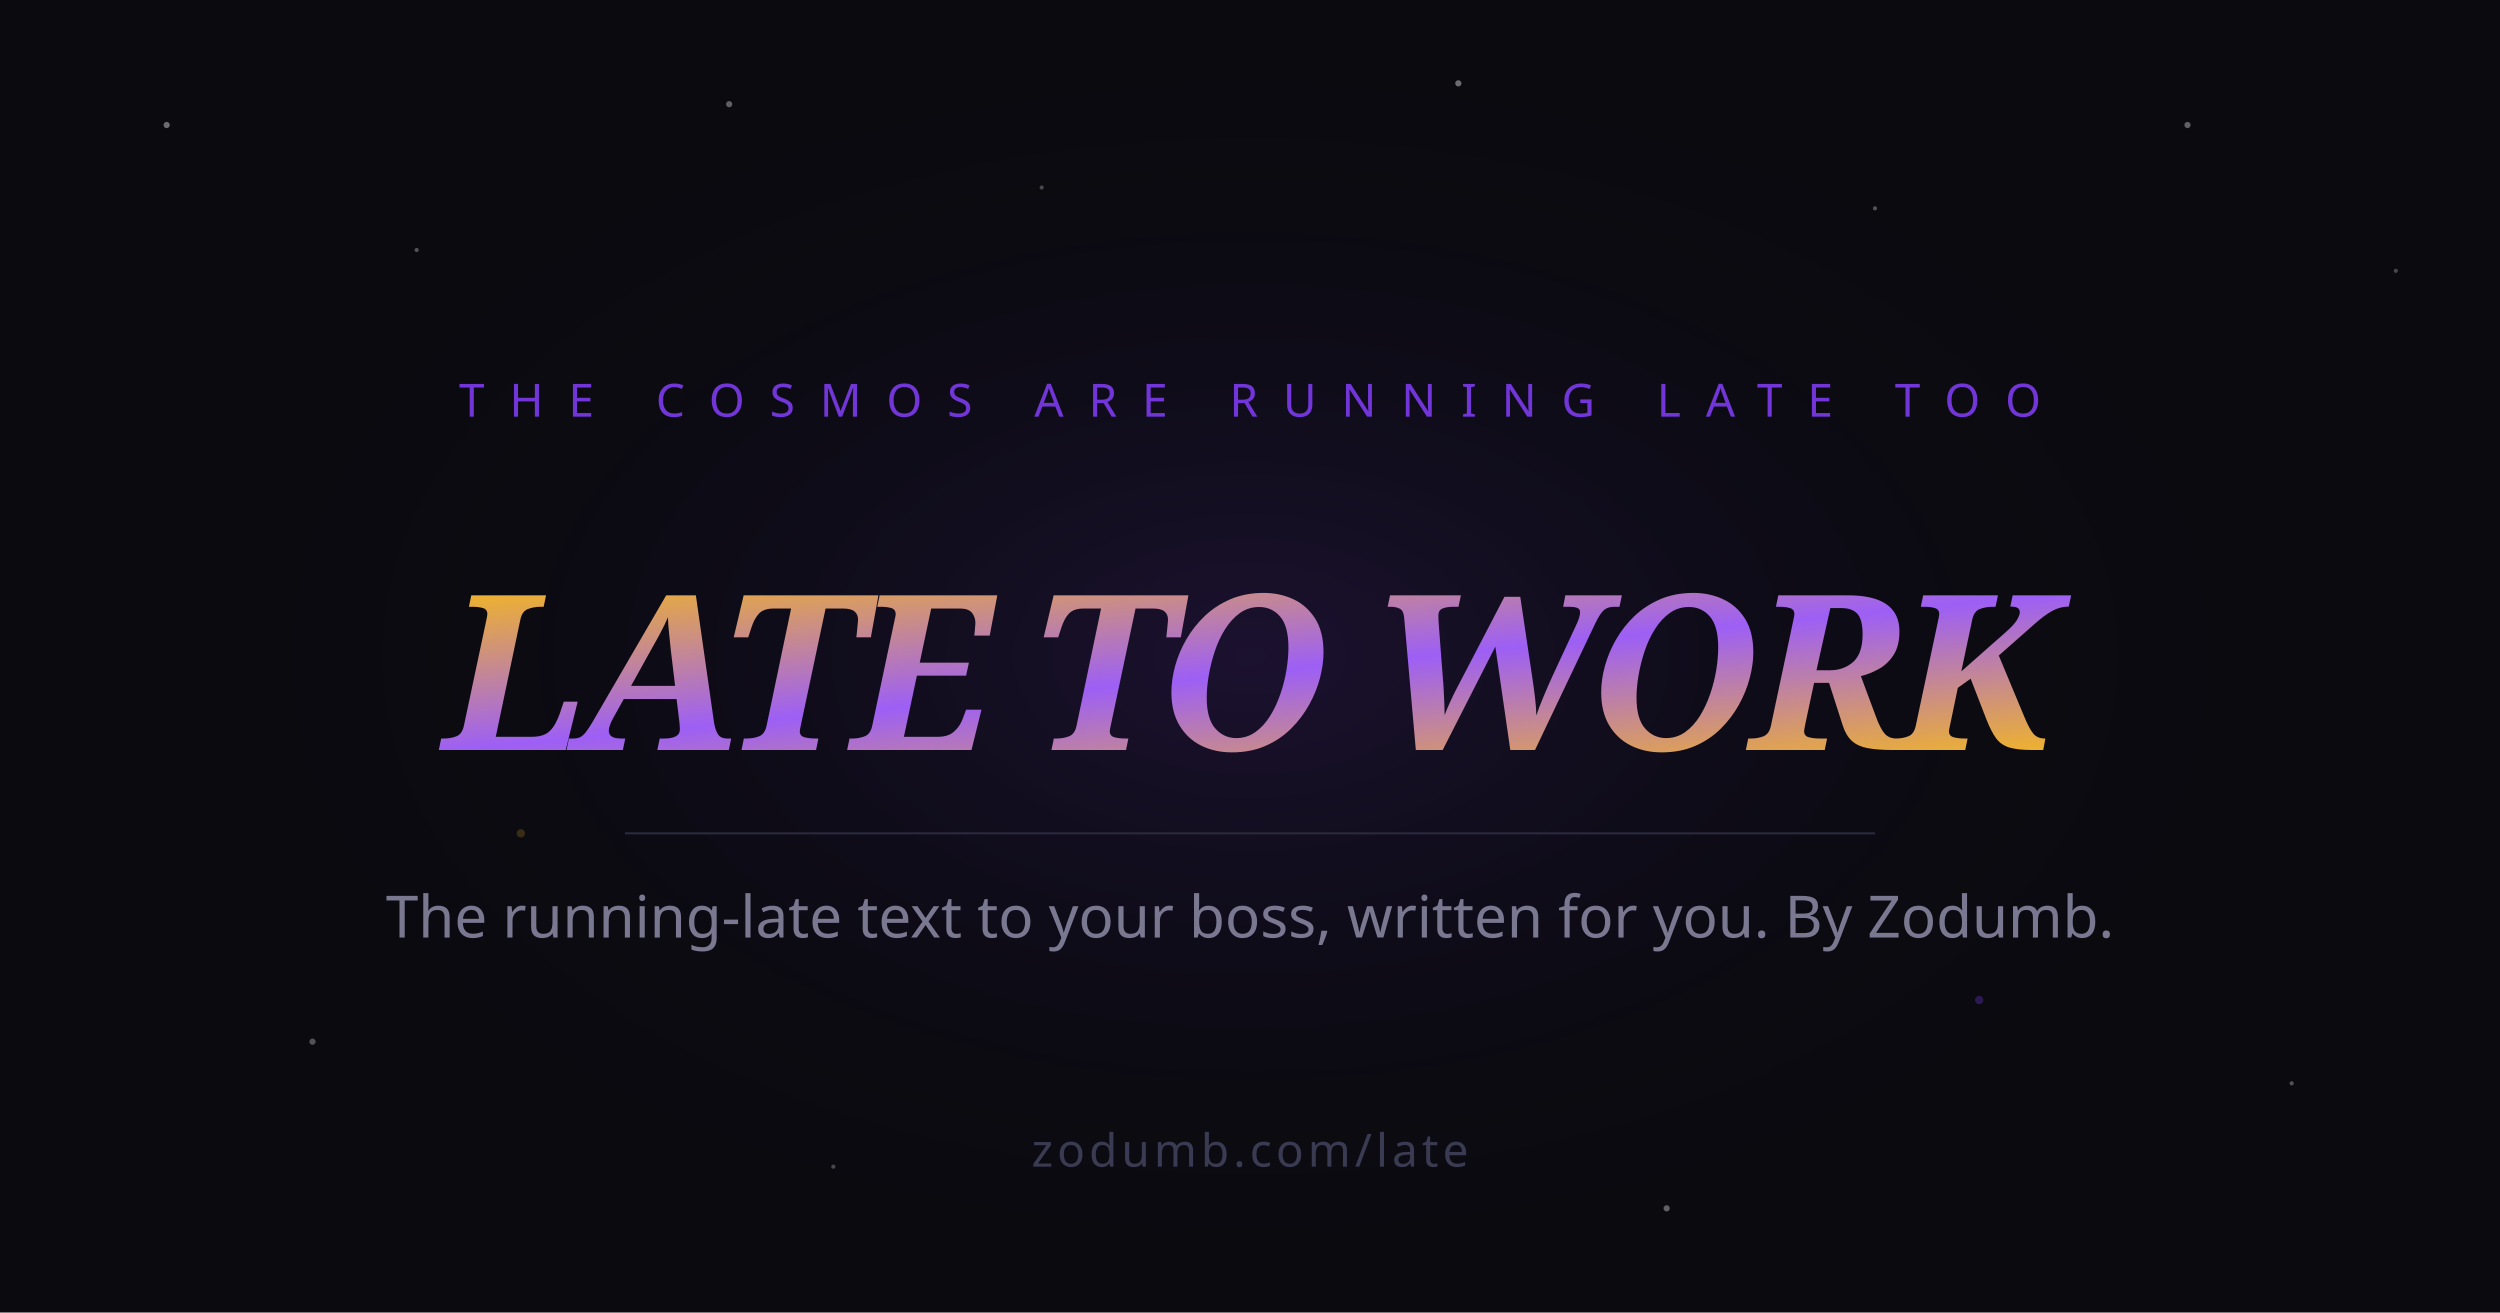
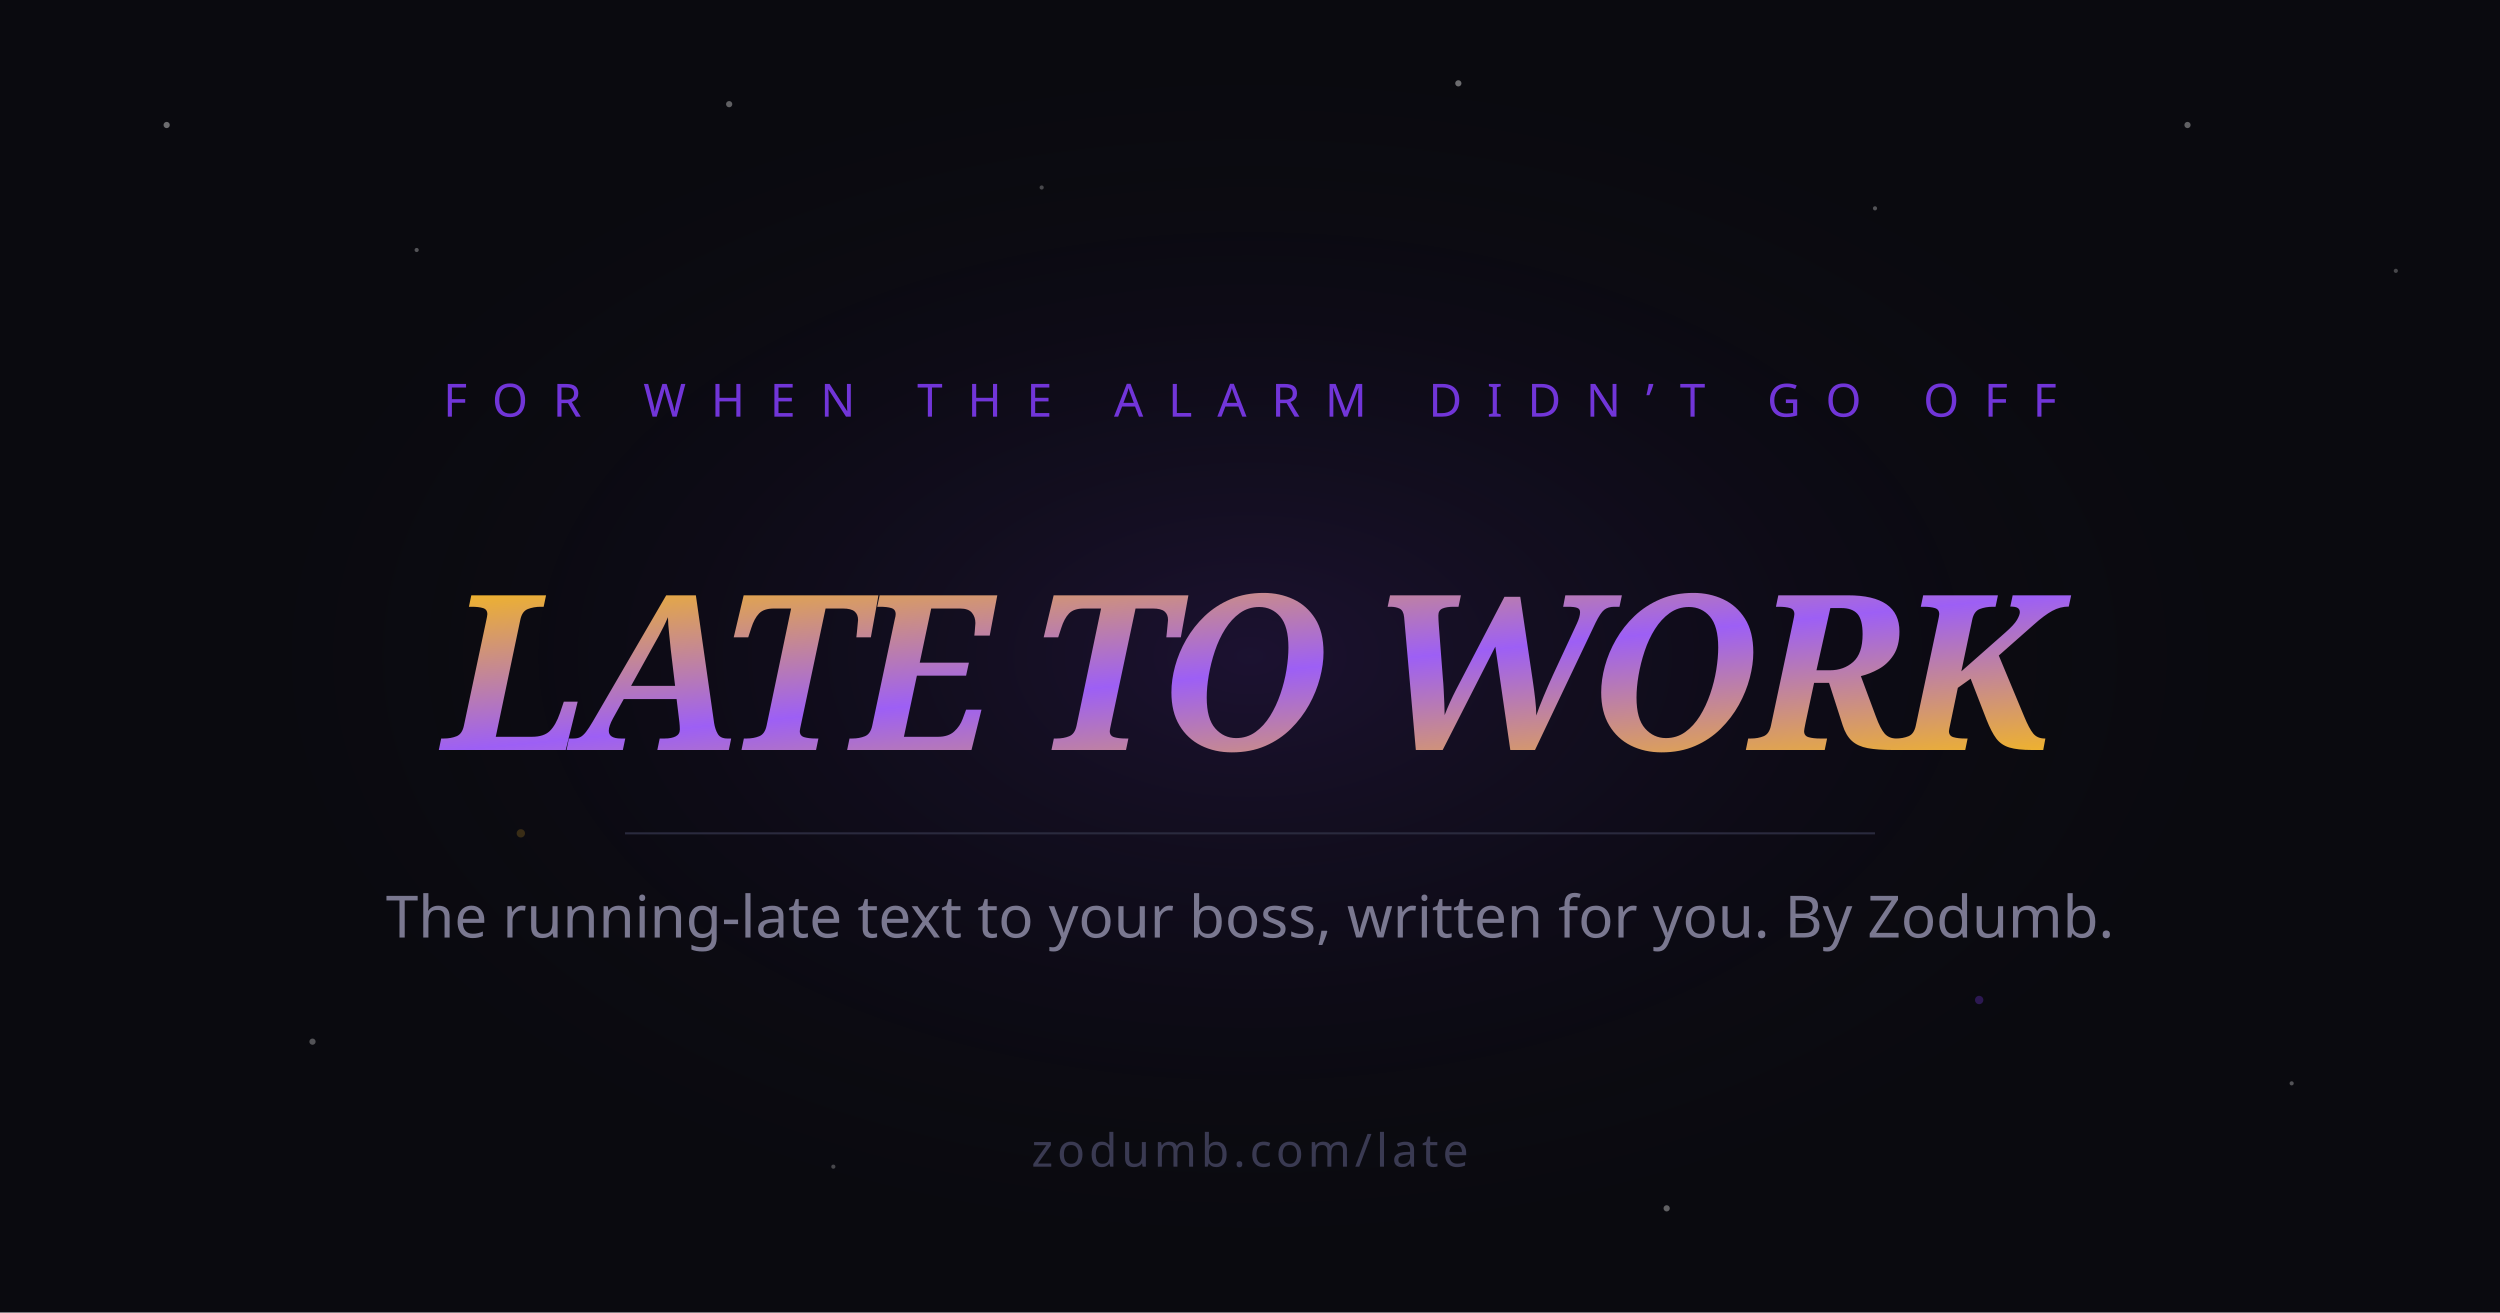
<svg xmlns="http://www.w3.org/2000/svg" viewBox="0 0 1200 630">
  <defs>
    <linearGradient id="title-grad" x1="0%" y1="0%" x2="100%" y2="100%">
      <stop offset="0%" stop-color="#f0b429" />
      <stop offset="50%" stop-color="#9d5ff5" />
      <stop offset="100%" stop-color="#f0b429" />
    </linearGradient>
    <radialGradient id="glow1" cx="50%" cy="50%" r="50%">
      <stop offset="0%" stop-color="#7c3aed" stop-opacity="0.15" />
      <stop offset="100%" stop-color="#0a0a0f" stop-opacity="0" />
    </radialGradient>
  </defs>
  <rect width="1200" height="630" fill="#0a0a0f" />
  <ellipse cx="600" cy="315" rx="500" ry="300" fill="url(#glow1)" />
  <circle cx="80" cy="60" r="1.5" fill="white" opacity="0.4" />
  <circle cx="200" cy="120" r="1" fill="white" opacity="0.3" />
  <circle cx="350" cy="50" r="1.5" fill="white" opacity="0.35" />
  <circle cx="500" cy="90" r="1" fill="white" opacity="0.25" />
  <circle cx="700" cy="40" r="1.5" fill="white" opacity="0.4" />
  <circle cx="900" cy="100" r="1" fill="white" opacity="0.3" />
  <circle cx="1050" cy="60" r="1.5" fill="white" opacity="0.35" />
  <circle cx="1150" cy="130" r="1" fill="white" opacity="0.25" />
  <circle cx="150" cy="500" r="1.5" fill="white" opacity="0.3" />
  <circle cx="400" cy="560" r="1" fill="white" opacity="0.25" />
  <circle cx="800" cy="580" r="1.5" fill="white" opacity="0.35" />
  <circle cx="1100" cy="520" r="1" fill="white" opacity="0.3" />
  <circle cx="950" cy="480" r="2" fill="#7c3aed" opacity="0.3" />
  <circle cx="250" cy="400" r="2" fill="#f0b429" opacity="0.2" />
-   <text x="600" y="200" font-family="Georgia, sans-serif" font-size="22" font-weight="500" letter-spacing="12" fill="#7c3aed" text-anchor="middle" opacity="0.9">THE COSMOS ARE RUNNING LATE TOO</text>
+   <text x="600" y="200" font-family="Georgia, sans-serif" font-size="22" font-weight="500" letter-spacing="12" fill="#7c3aed" text-anchor="middle" opacity="0.9">FOR WHEN THE ALARM DIDN’T GO OFF</text>
  <text x="600" y="360" font-family="Georgia, serif" font-size="104" font-weight="bold" font-style="italic" fill="url(#title-grad)" text-anchor="middle" letter-spacing="-4">LATE TO WORK</text>
  <line x1="300" y1="400" x2="900" y2="400" stroke="#2a2a3e" stroke-width="1" />
  <text x="600" y="450" font-family="Georgia, sans-serif" font-size="28" font-weight="300" fill="#7a7890" text-anchor="middle">The running-late text to your boss, written for you. By Zodumb.</text>
  <text x="600" y="560" font-family="Georgia, sans-serif" font-size="22" fill="#3a3a52" text-anchor="middle" letter-spacing="2">zodumb.com/late</text>
</svg>
